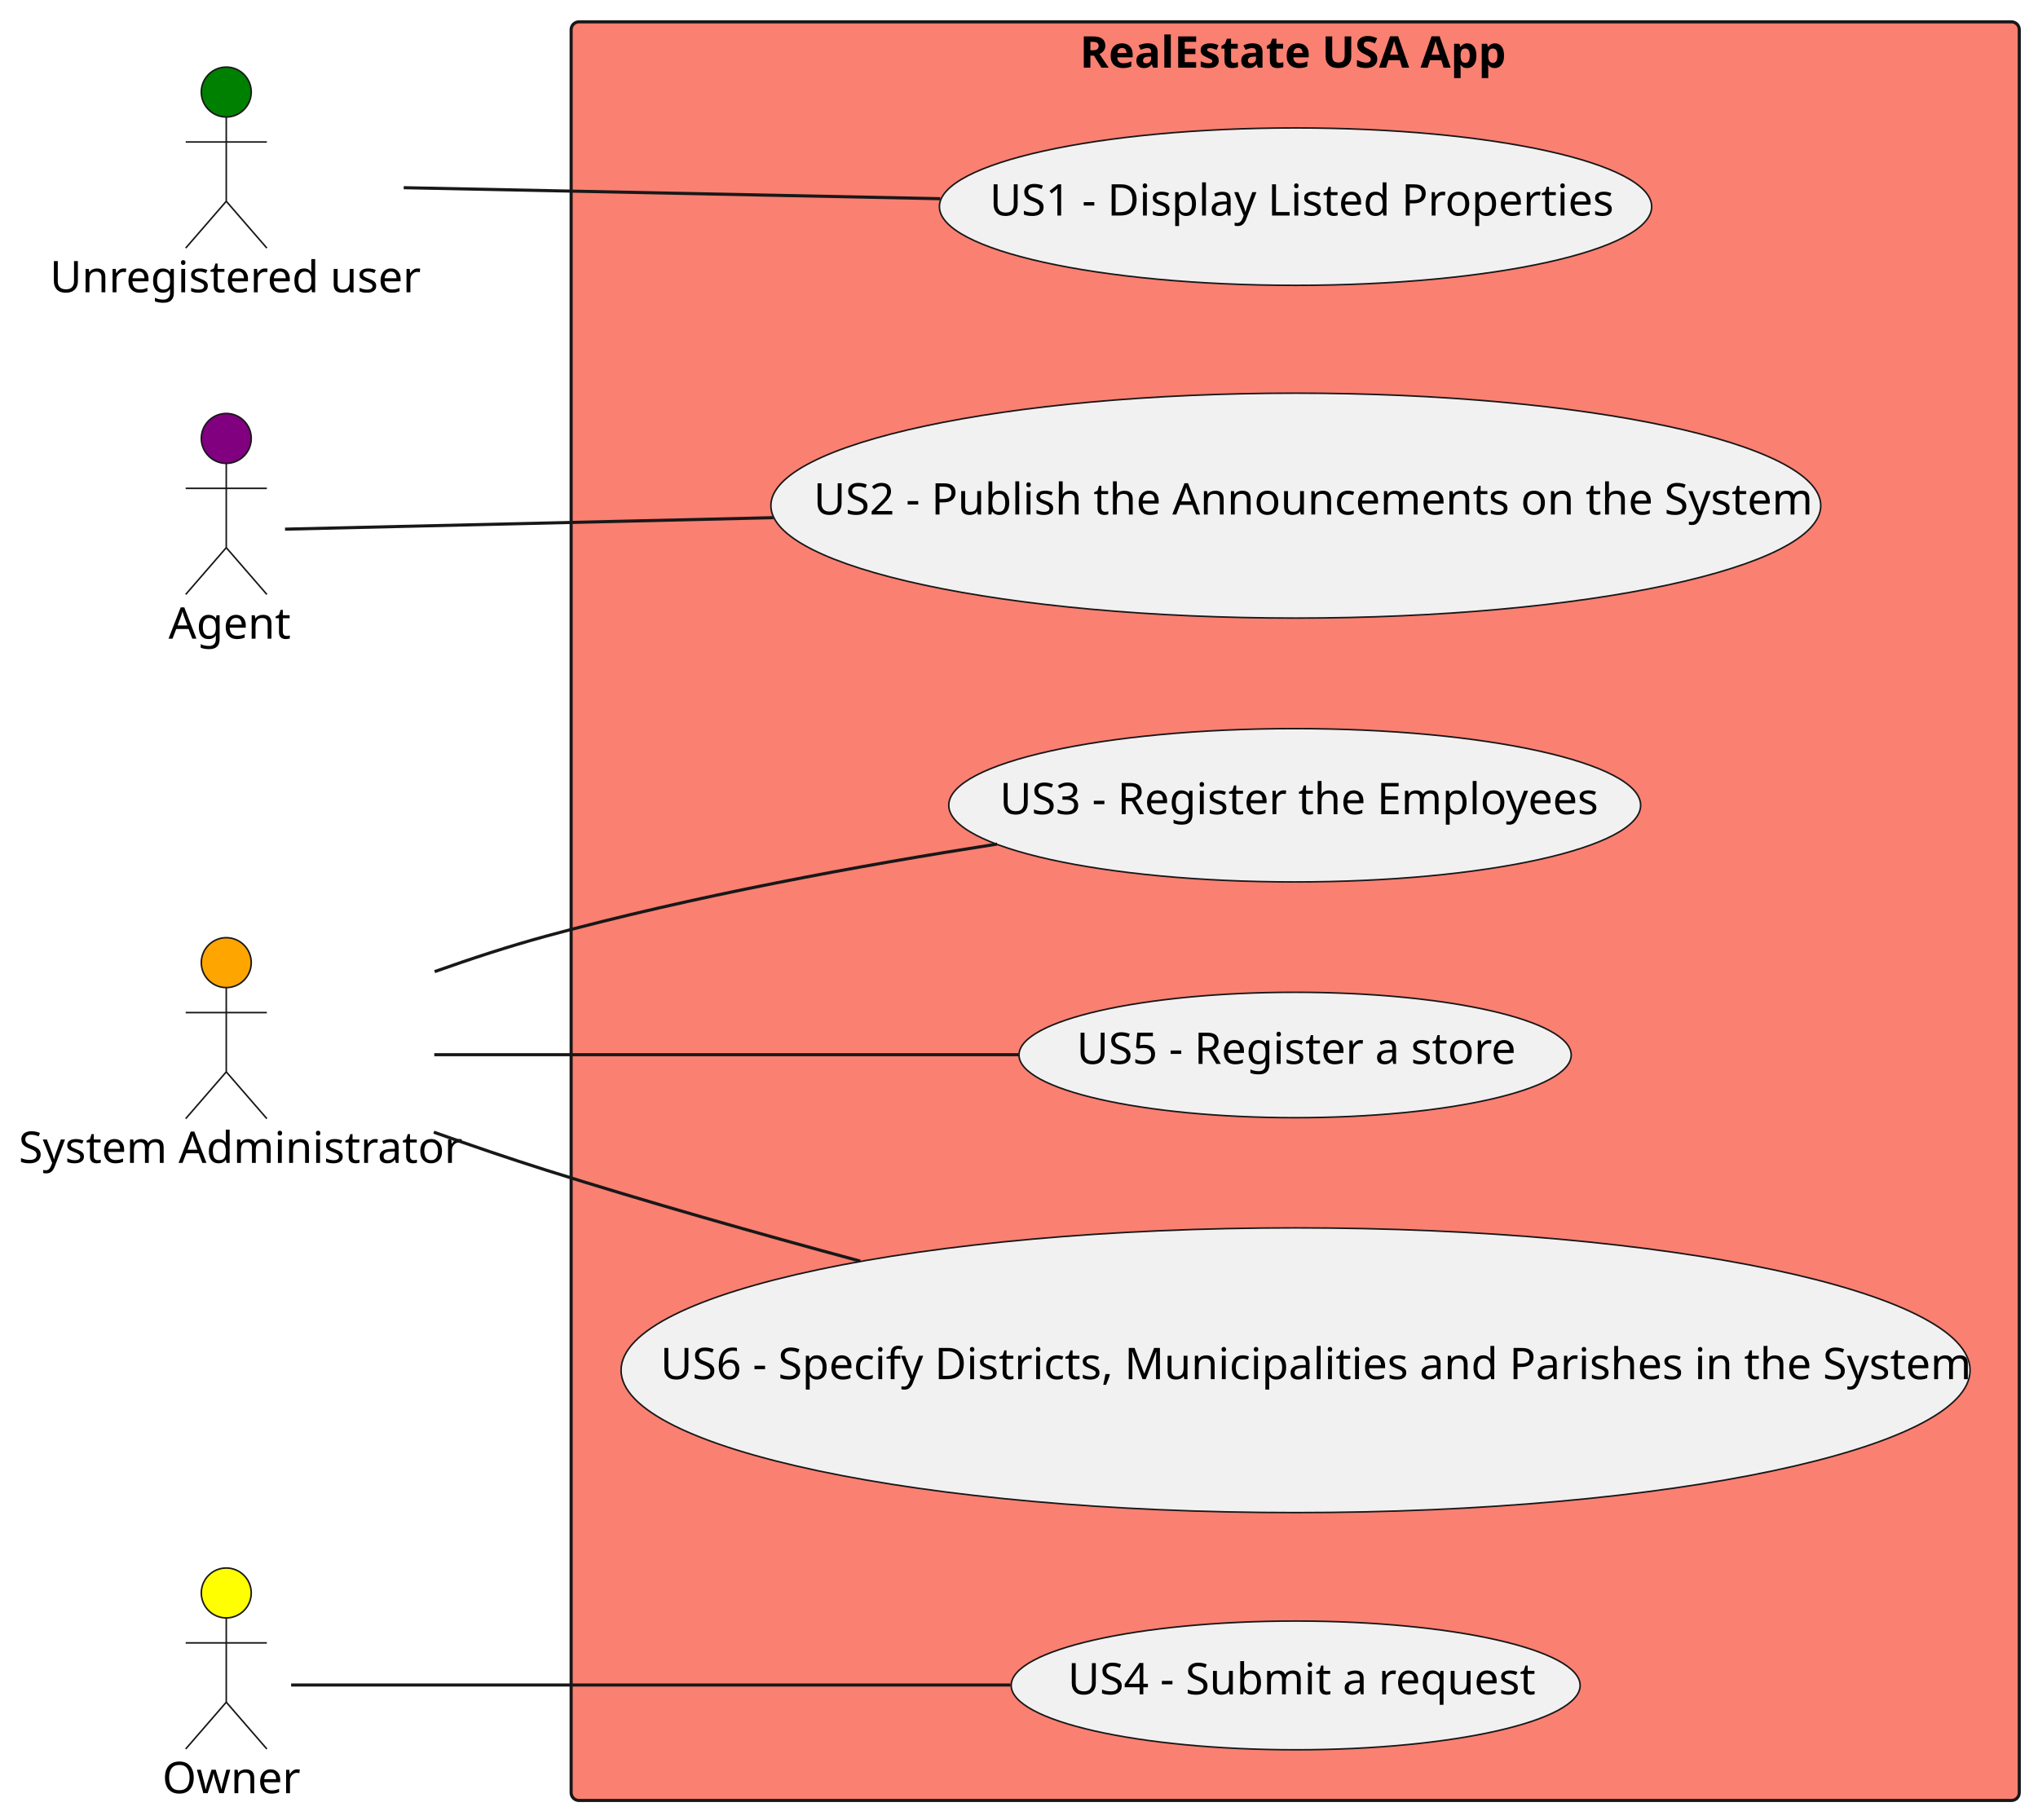
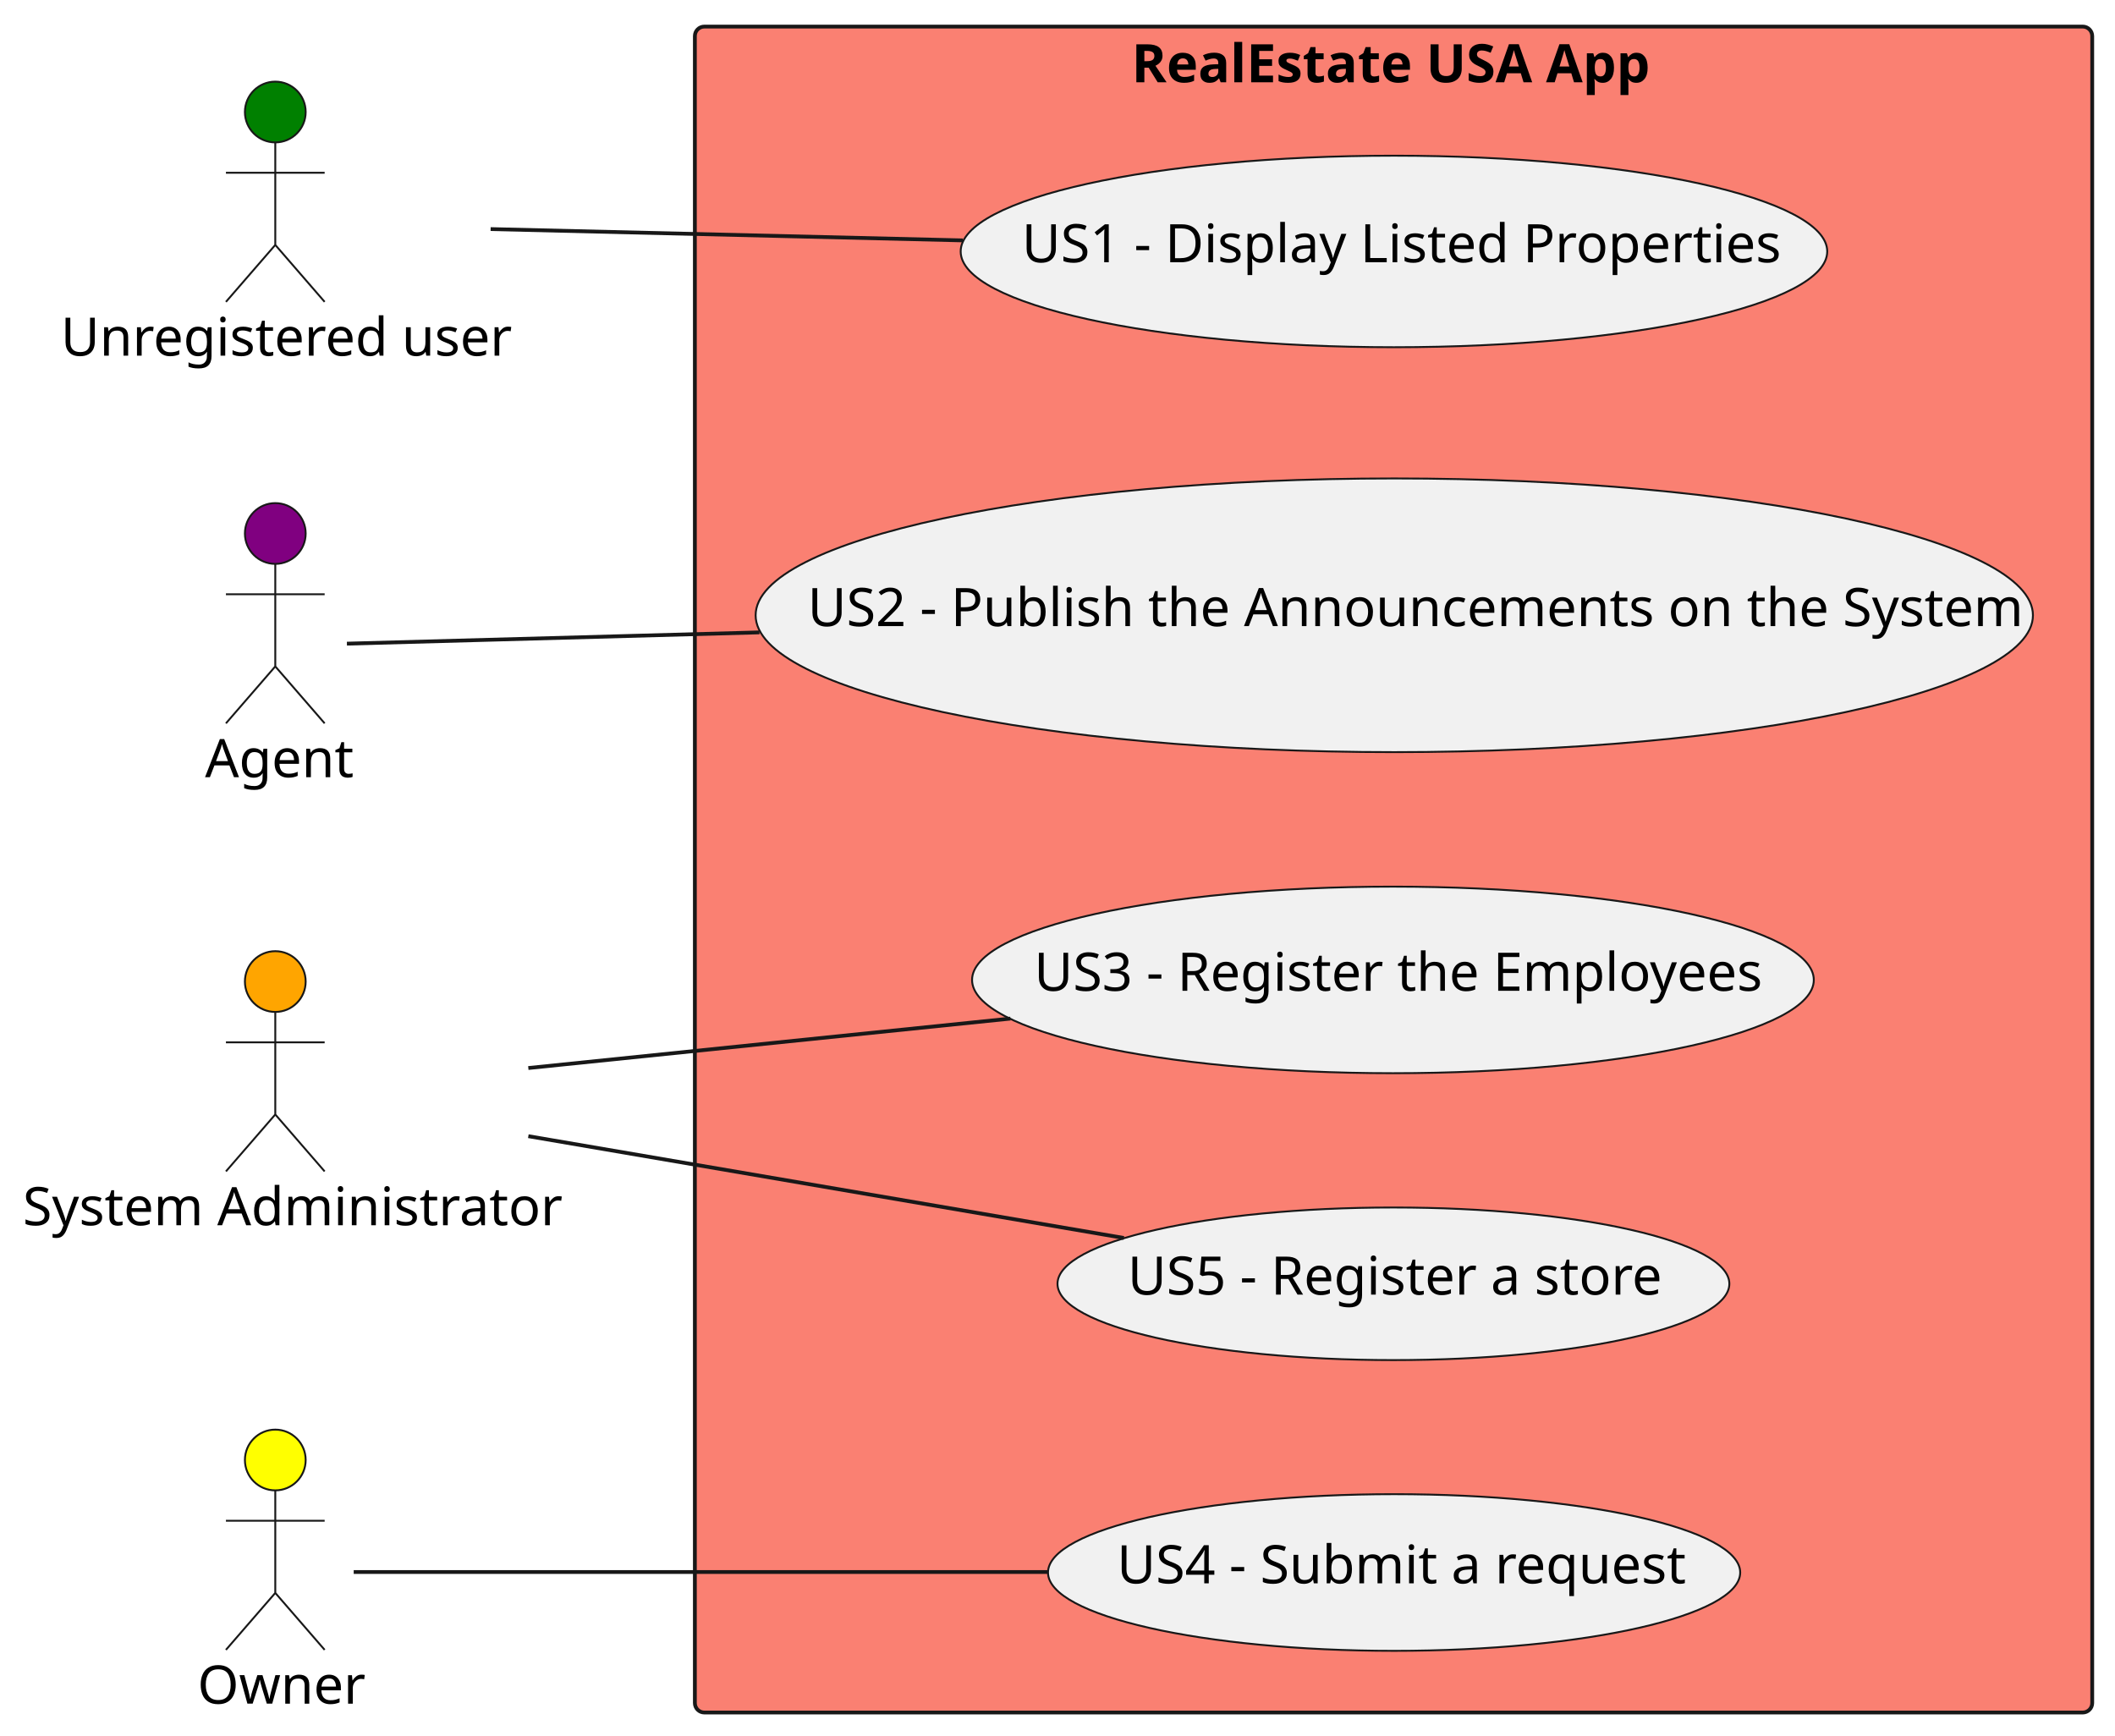
- <svg xmlns="http://www.w3.org/2000/svg" contentStyleType="text/css" height="583px" preserveAspectRatio="none" style="width:653px;height:583px;background:#FFFFFF;" version="1.1" viewBox="0 0 653 583" width="653px" zoomAndPan="magnify">
+ <svg xmlns="http://www.w3.org/2000/svg" contentStyleType="text/css" height="457px" preserveAspectRatio="none" style="width:557px;height:457px;background:#FFFFFF;" version="1.1" viewBox="0 0 557 457" width="557px" zoomAndPan="magnify">
  <defs />
  <g>
    <g id="cluster_RealEstate USA App">
-       <rect fill="#FA8072" height="570" rx="2.5" ry="2.5" style="stroke:#181818;stroke-width:1.0;" width="464" x="183" y="7" />
-       <text fill="#000000" font-family="sans-serif" font-size="14" font-weight="bold" lengthAdjust="spacing" textLength="138" x="346" y="21.674">RealEstate USA App</text>
+       <rect fill="#FA8072" height="444" rx="2.5" ry="2.5" style="stroke:#181818;stroke-width:1.0;" width="368" x="183" y="7" />
+       <text fill="#000000" font-family="sans-serif" font-size="14" font-weight="bold" lengthAdjust="spacing" textLength="138" x="298" y="21.674">RealEstate USA App</text>
    </g>
    <g id="elem_UC1">
-       <ellipse cx="415.108" cy="66.222" fill="#F1F1F1" rx="114.108" ry="25.222" style="stroke:#181818;stroke-width:0.5;" />
-       <text fill="#000000" font-family="sans-serif" font-size="14" lengthAdjust="spacing" textLength="196" x="317.108" y="69.075">US1 - Display Listed Properties</text>
+       <ellipse cx="367.108" cy="66.222" fill="#F1F1F1" rx="114.108" ry="25.222" style="stroke:#181818;stroke-width:0.5;" />
+       <text fill="#000000" font-family="sans-serif" font-size="14" lengthAdjust="spacing" textLength="196" x="269.108" y="69.075">US1 - Display Listed Properties</text>
    </g>
    <g id="elem_UC2">
-       <ellipse cx="415.194" cy="162.039" fill="#F1F1F1" rx="168.194" ry="36.039" style="stroke:#181818;stroke-width:0.5;" />
-       <text fill="#000000" font-family="sans-serif" font-size="14" lengthAdjust="spacing" textLength="309" x="260.694" y="164.892">US2 - Publish the Announcements on the System</text>
+       <ellipse cx="367.194" cy="162.039" fill="#F1F1F1" rx="168.194" ry="36.039" style="stroke:#181818;stroke-width:0.5;" />
+       <text fill="#000000" font-family="sans-serif" font-size="14" lengthAdjust="spacing" textLength="309" x="212.694" y="164.892">US2 - Publish the Announcements on the System</text>
+     </g>
+     <g id="elem_UC4">
+       <ellipse cx="367.147" cy="414.129" fill="#F1F1F1" rx="91.147" ry="20.629" style="stroke:#181818;stroke-width:0.5;" />
+       <text fill="#000000" font-family="sans-serif" font-size="14" lengthAdjust="spacing" textLength="146" x="294.147" y="416.983">US4 - Submit a request</text>
+     </g>
+     <g id="elem_UC5">
+       <ellipse cx="366.969" cy="338.094" fill="#F1F1F1" rx="88.469" ry="20.094" style="stroke:#181818;stroke-width:0.5;" />
+       <text fill="#000000" font-family="sans-serif" font-size="14" lengthAdjust="spacing" textLength="140" x="296.969" y="340.947">US5 - Register a store</text>
    </g>
    <g id="elem_UC3">
-       <ellipse cx="414.839" cy="258.068" fill="#F1F1F1" rx="110.839" ry="24.568" style="stroke:#181818;stroke-width:0.5;" />
-       <text fill="#000000" font-family="sans-serif" font-size="14" lengthAdjust="spacing" textLength="189" x="320.339" y="260.921">US3 - Register the Employees</text>
-     </g>
-     <g id="elem_UC4">
-       <ellipse cx="415.147" cy="540.129" fill="#F1F1F1" rx="91.147" ry="20.629" style="stroke:#181818;stroke-width:0.5;" />
-       <text fill="#000000" font-family="sans-serif" font-size="14" lengthAdjust="spacing" textLength="146" x="342.147" y="542.983">US4 - Submit a request</text>
-     </g>
-     <g id="elem_UC5">
-       <ellipse cx="414.969" cy="338.094" fill="#F1F1F1" rx="88.469" ry="20.094" style="stroke:#181818;stroke-width:0.5;" />
-       <text fill="#000000" font-family="sans-serif" font-size="14" lengthAdjust="spacing" textLength="140" x="344.969" y="340.947">US5 - Register a store</text>
-     </g>
-     <g id="elem_UC6">
-       <ellipse cx="415.118" cy="439.124" fill="#F1F1F1" rx="216.118" ry="45.624" style="stroke:#181818;stroke-width:0.5;" />
-       <text fill="#000000" font-family="sans-serif" font-size="14" lengthAdjust="spacing" textLength="407" x="211.618" y="441.977">US6 - Specify Districts, Municipalities and Parishes in the System</text>
+       <ellipse cx="366.839" cy="258.068" fill="#F1F1F1" rx="110.839" ry="24.568" style="stroke:#181818;stroke-width:0.5;" />
+       <text fill="#000000" font-family="sans-serif" font-size="14" lengthAdjust="spacing" textLength="189" x="272.339" y="260.921">US3 - Register the Employees</text>
    </g>
    <g id="elem_unUser">
      <ellipse cx="72.5" cy="29.5" fill="#008000" rx="8" ry="8" style="stroke:#181818;stroke-width:0.5;" />
      <path d="M72.5,37.5 L72.5,64.5 M59.5,45.5 L85.5,45.5 M72.5,64.5 L59.5,79.5 M72.5,64.5 L85.5,79.5 " fill="none" style="stroke:#181818;stroke-width:0.5;" />
      <text fill="#000000" font-family="sans-serif" font-size="14" lengthAdjust="spacing" textLength="113" x="16" y="93.674">Unregistered user</text>
    </g>
    <g id="elem_Agent">
      <ellipse cx="72.5" cy="140.5" fill="#800080" rx="8" ry="8" style="stroke:#181818;stroke-width:0.5;" />
      <path d="M72.5,148.5 L72.5,175.5 M59.5,156.5 L85.5,156.5 M72.5,175.5 L59.5,190.5 M72.5,175.5 L85.5,190.5 " fill="none" style="stroke:#181818;stroke-width:0.5;" />
      <text fill="#000000" font-family="sans-serif" font-size="14" lengthAdjust="spacing" textLength="37" x="54" y="204.674">Agent</text>
    </g>
    <g id="elem_Admin">
-       <ellipse cx="72.5" cy="308.5" fill="#FFA500" rx="8" ry="8" style="stroke:#181818;stroke-width:0.5;" />
-       <path d="M72.5,316.5 L72.5,343.5 M59.5,324.5 L85.5,324.5 M72.5,343.5 L59.5,358.5 M72.5,343.5 L85.5,358.5 " fill="none" style="stroke:#181818;stroke-width:0.5;" />
-       <text fill="#000000" font-family="sans-serif" font-size="14" lengthAdjust="spacing" textLength="133" x="6" y="372.674">System Administrator</text>
+       <ellipse cx="72.5" cy="258.5" fill="#FFA500" rx="8" ry="8" style="stroke:#181818;stroke-width:0.5;" />
+       <path d="M72.5,266.5 L72.5,293.5 M59.5,274.5 L85.5,274.5 M72.5,293.5 L59.5,308.5 M72.5,293.5 L85.5,308.5 " fill="none" style="stroke:#181818;stroke-width:0.5;" />
+       <text fill="#000000" font-family="sans-serif" font-size="14" lengthAdjust="spacing" textLength="133" x="6" y="322.674">System Administrator</text>
    </g>
    <g id="elem_Owner">
-       <ellipse cx="72.5" cy="510.5" fill="#FFFF00" rx="8" ry="8" style="stroke:#181818;stroke-width:0.5;" />
-       <path d="M72.5,518.5 L72.5,545.5 M59.5,526.5 L85.5,526.5 M72.5,545.5 L59.5,560.5 M72.5,545.5 L85.5,560.5 " fill="none" style="stroke:#181818;stroke-width:0.5;" />
-       <text fill="#000000" font-family="sans-serif" font-size="14" lengthAdjust="spacing" textLength="41" x="52" y="574.674">Owner</text>
+       <ellipse cx="72.5" cy="384.5" fill="#FFFF00" rx="8" ry="8" style="stroke:#181818;stroke-width:0.5;" />
+       <path d="M72.5,392.5 L72.5,419.5 M59.5,400.5 L85.5,400.5 M72.5,419.5 L59.5,434.5 M72.5,419.5 L85.5,434.5 " fill="none" style="stroke:#181818;stroke-width:0.5;" />
+       <text fill="#000000" font-family="sans-serif" font-size="14" lengthAdjust="spacing" textLength="41" x="52" y="448.674">Owner</text>
    </g>
    <g id="link_unUser_UC1">
-       <path d="M129.35,60.15 C175.85,61.1 243.56,62.5 301.27,63.68 " fill="none" id="unUser-UC1" style="stroke:#181818;stroke-width:1.0;" />
+       <path d="M129.21,60.33 C164.35,61.17 210.98,62.29 253.57,63.31 " fill="none" id="unUser-UC1" style="stroke:#181818;stroke-width:1.0;" />
    </g>
    <g id="link_Agent_UC2">
-       <path d="M91.33,169.58 C121.36,168.88 184.95,167.38 247.8,165.9 " fill="none" id="Agent-UC2" style="stroke:#181818;stroke-width:1.0;" />
+       <path d="M91.36,169.51 C114.12,168.89 155.84,167.75 200.01,166.54 " fill="none" id="Agent-UC2" style="stroke:#181818;stroke-width:1.0;" />
+     </g>
+     <g id="link_Admin_UC5">
+       <path d="M139.14,299.22 C185.8,307.2 248.37,317.89 295.98,326.03 " fill="none" id="Admin-UC5" style="stroke:#181818;stroke-width:1.0;" />
    </g>
    <g id="link_Admin_UC3">
-       <path d="M139.26,311.38 C151.04,307.19 163.29,303.19 175,300 C221.95,287.2 275.18,277.41 319.47,270.5 " fill="none" id="Admin-UC3" style="stroke:#181818;stroke-width:1.0;" />
-     </g>
-     <g id="link_Admin_UC5">
-       <path d="M139.15,338 C192.39,338 267.92,338 326.33,338 " fill="none" id="Admin-UC5" style="stroke:#181818;stroke-width:1.0;" />
-     </g>
-     <g id="link_Admin_UC6">
-       <path d="M139,362.83 C150.92,367.08 163.28,371.3 175,375 C207.36,385.21 242.51,395.21 275.64,404.16 " fill="none" id="Admin-UC6" style="stroke:#181818;stroke-width:1.0;" />
+       <path d="M139.14,281.27 C176.54,277.43 224.15,272.55 266.1,268.25 " fill="none" id="Admin-UC3" style="stroke:#181818;stroke-width:1.0;" />
    </g>
    <g id="link_Owner_UC4">
-       <path d="M93.28,540 C137.21,540 245.22,540 323.79,540 " fill="none" id="Owner-UC4" style="stroke:#181818;stroke-width:1.0;" />
+       <path d="M93.15,414 C129.97,414 211.47,414 275.87,414 " fill="none" id="Owner-UC4" style="stroke:#181818;stroke-width:1.0;" />
    </g>
  </g>
</svg>
